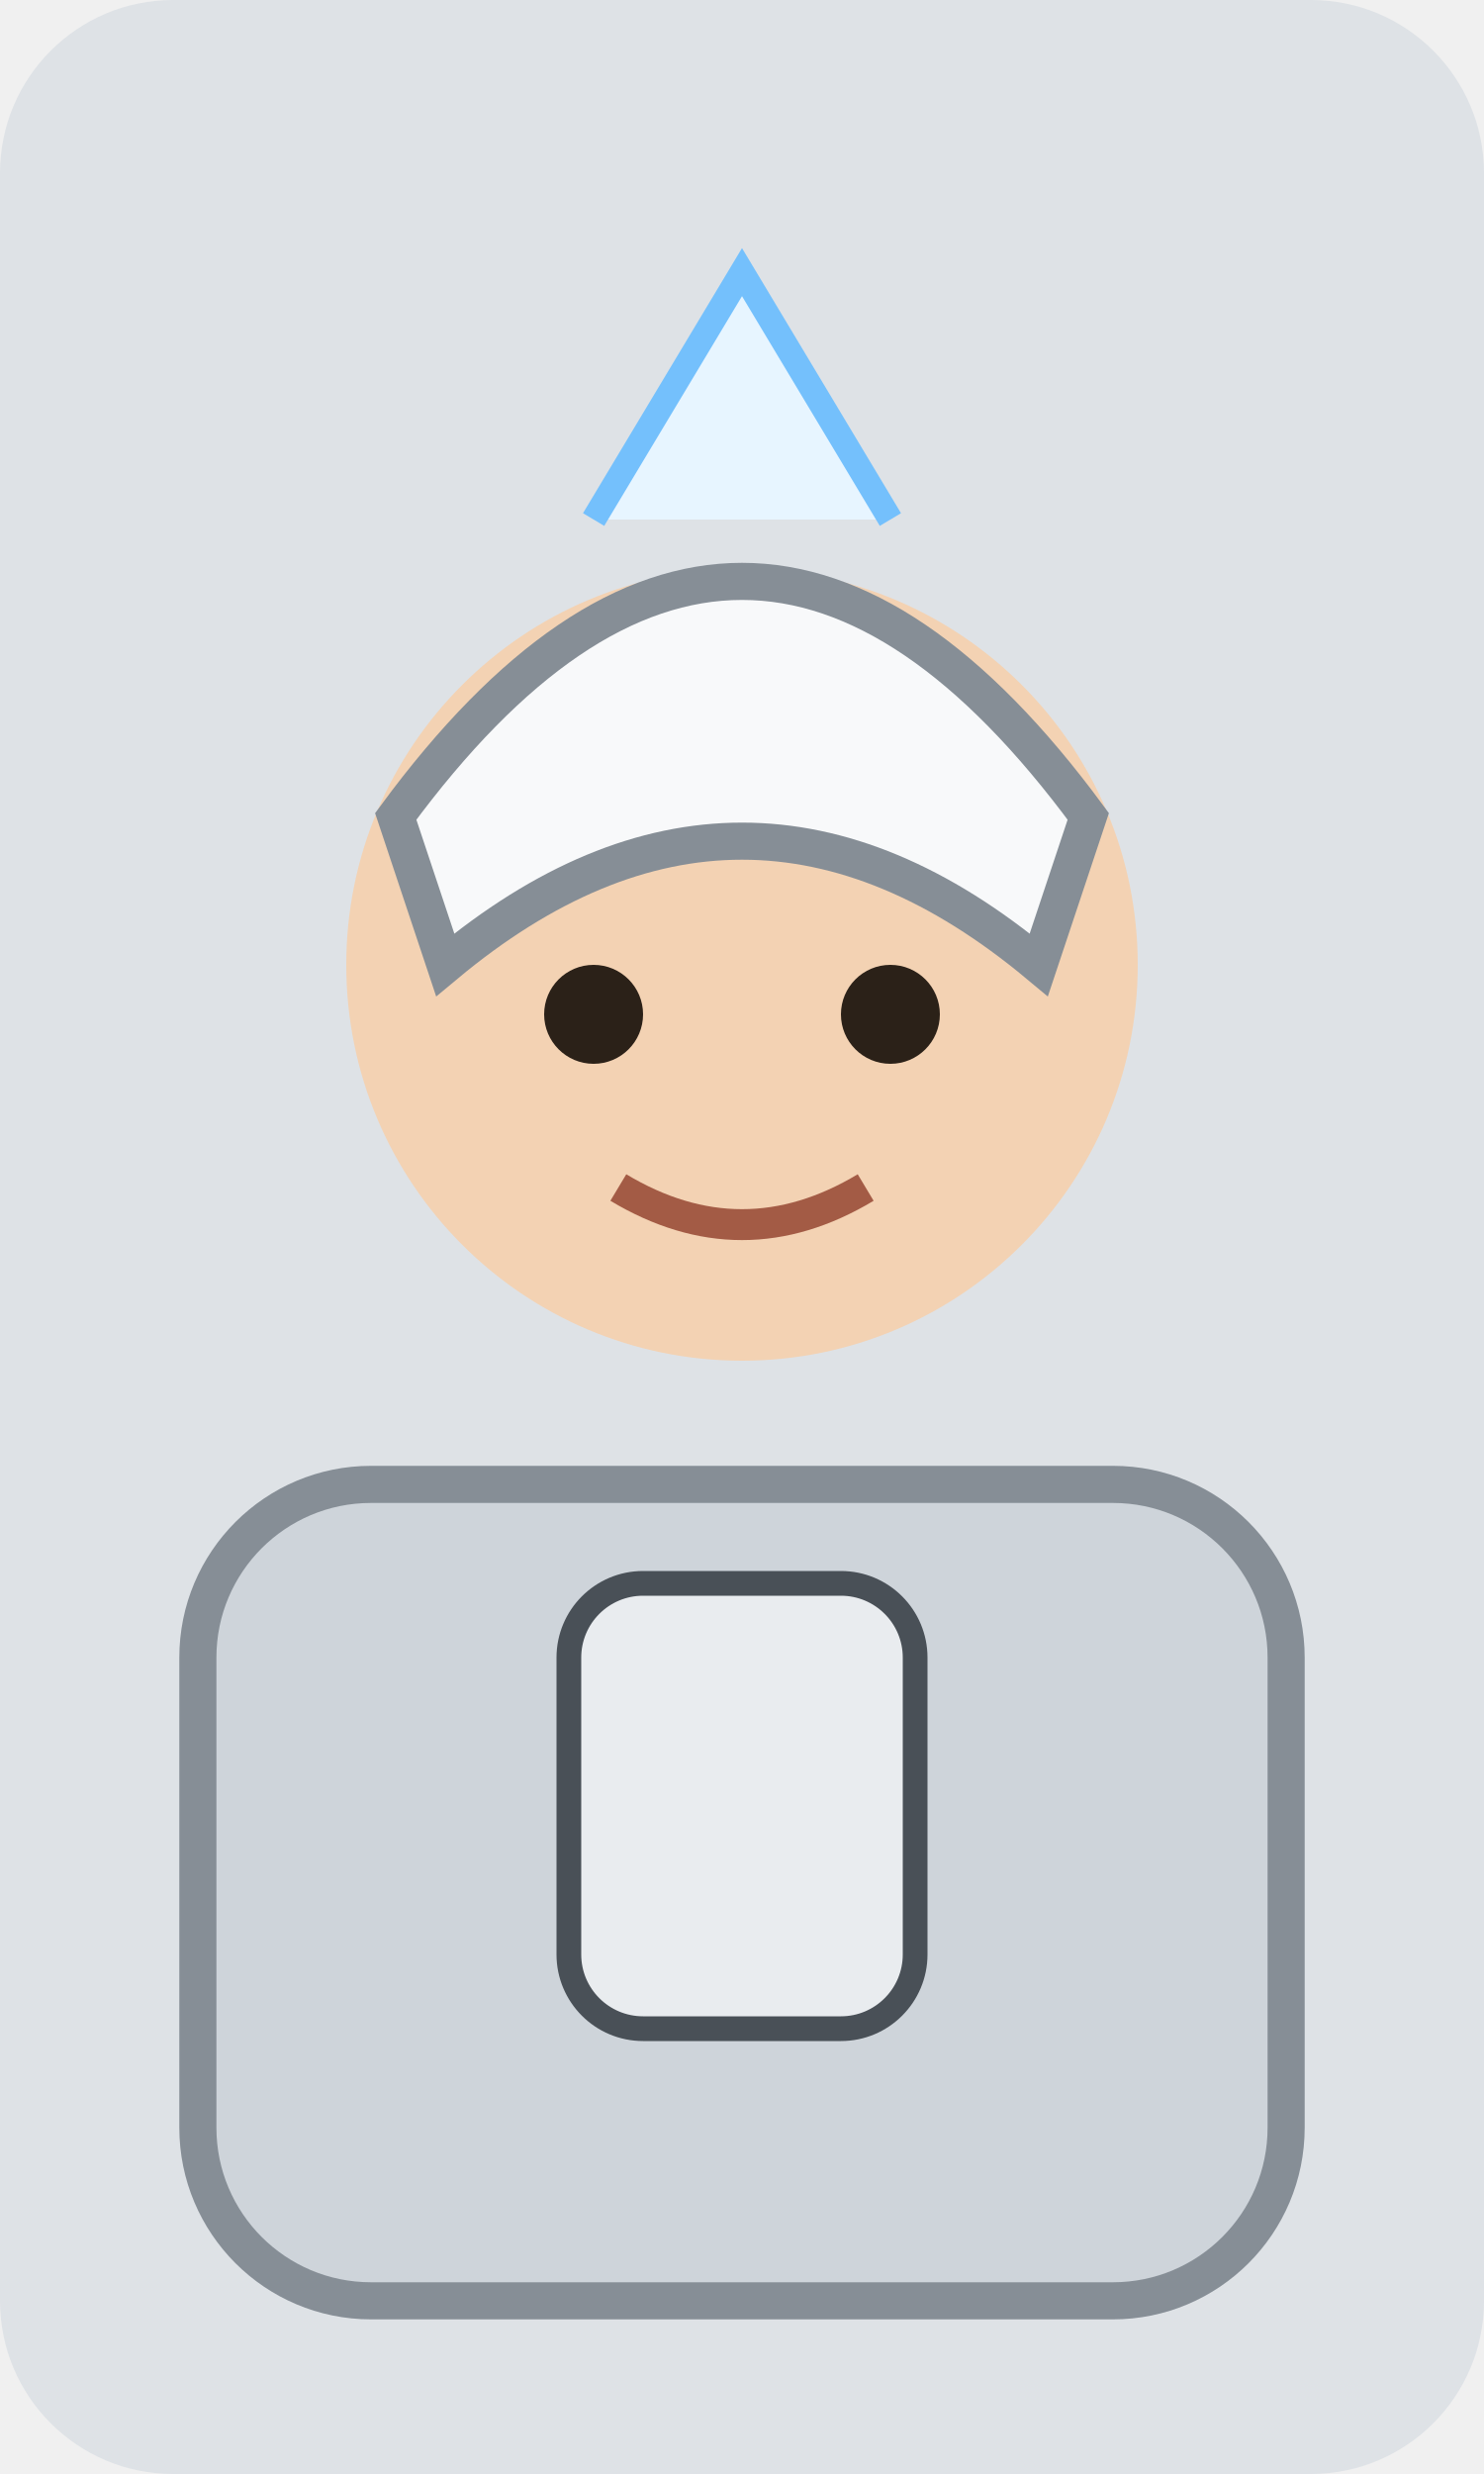
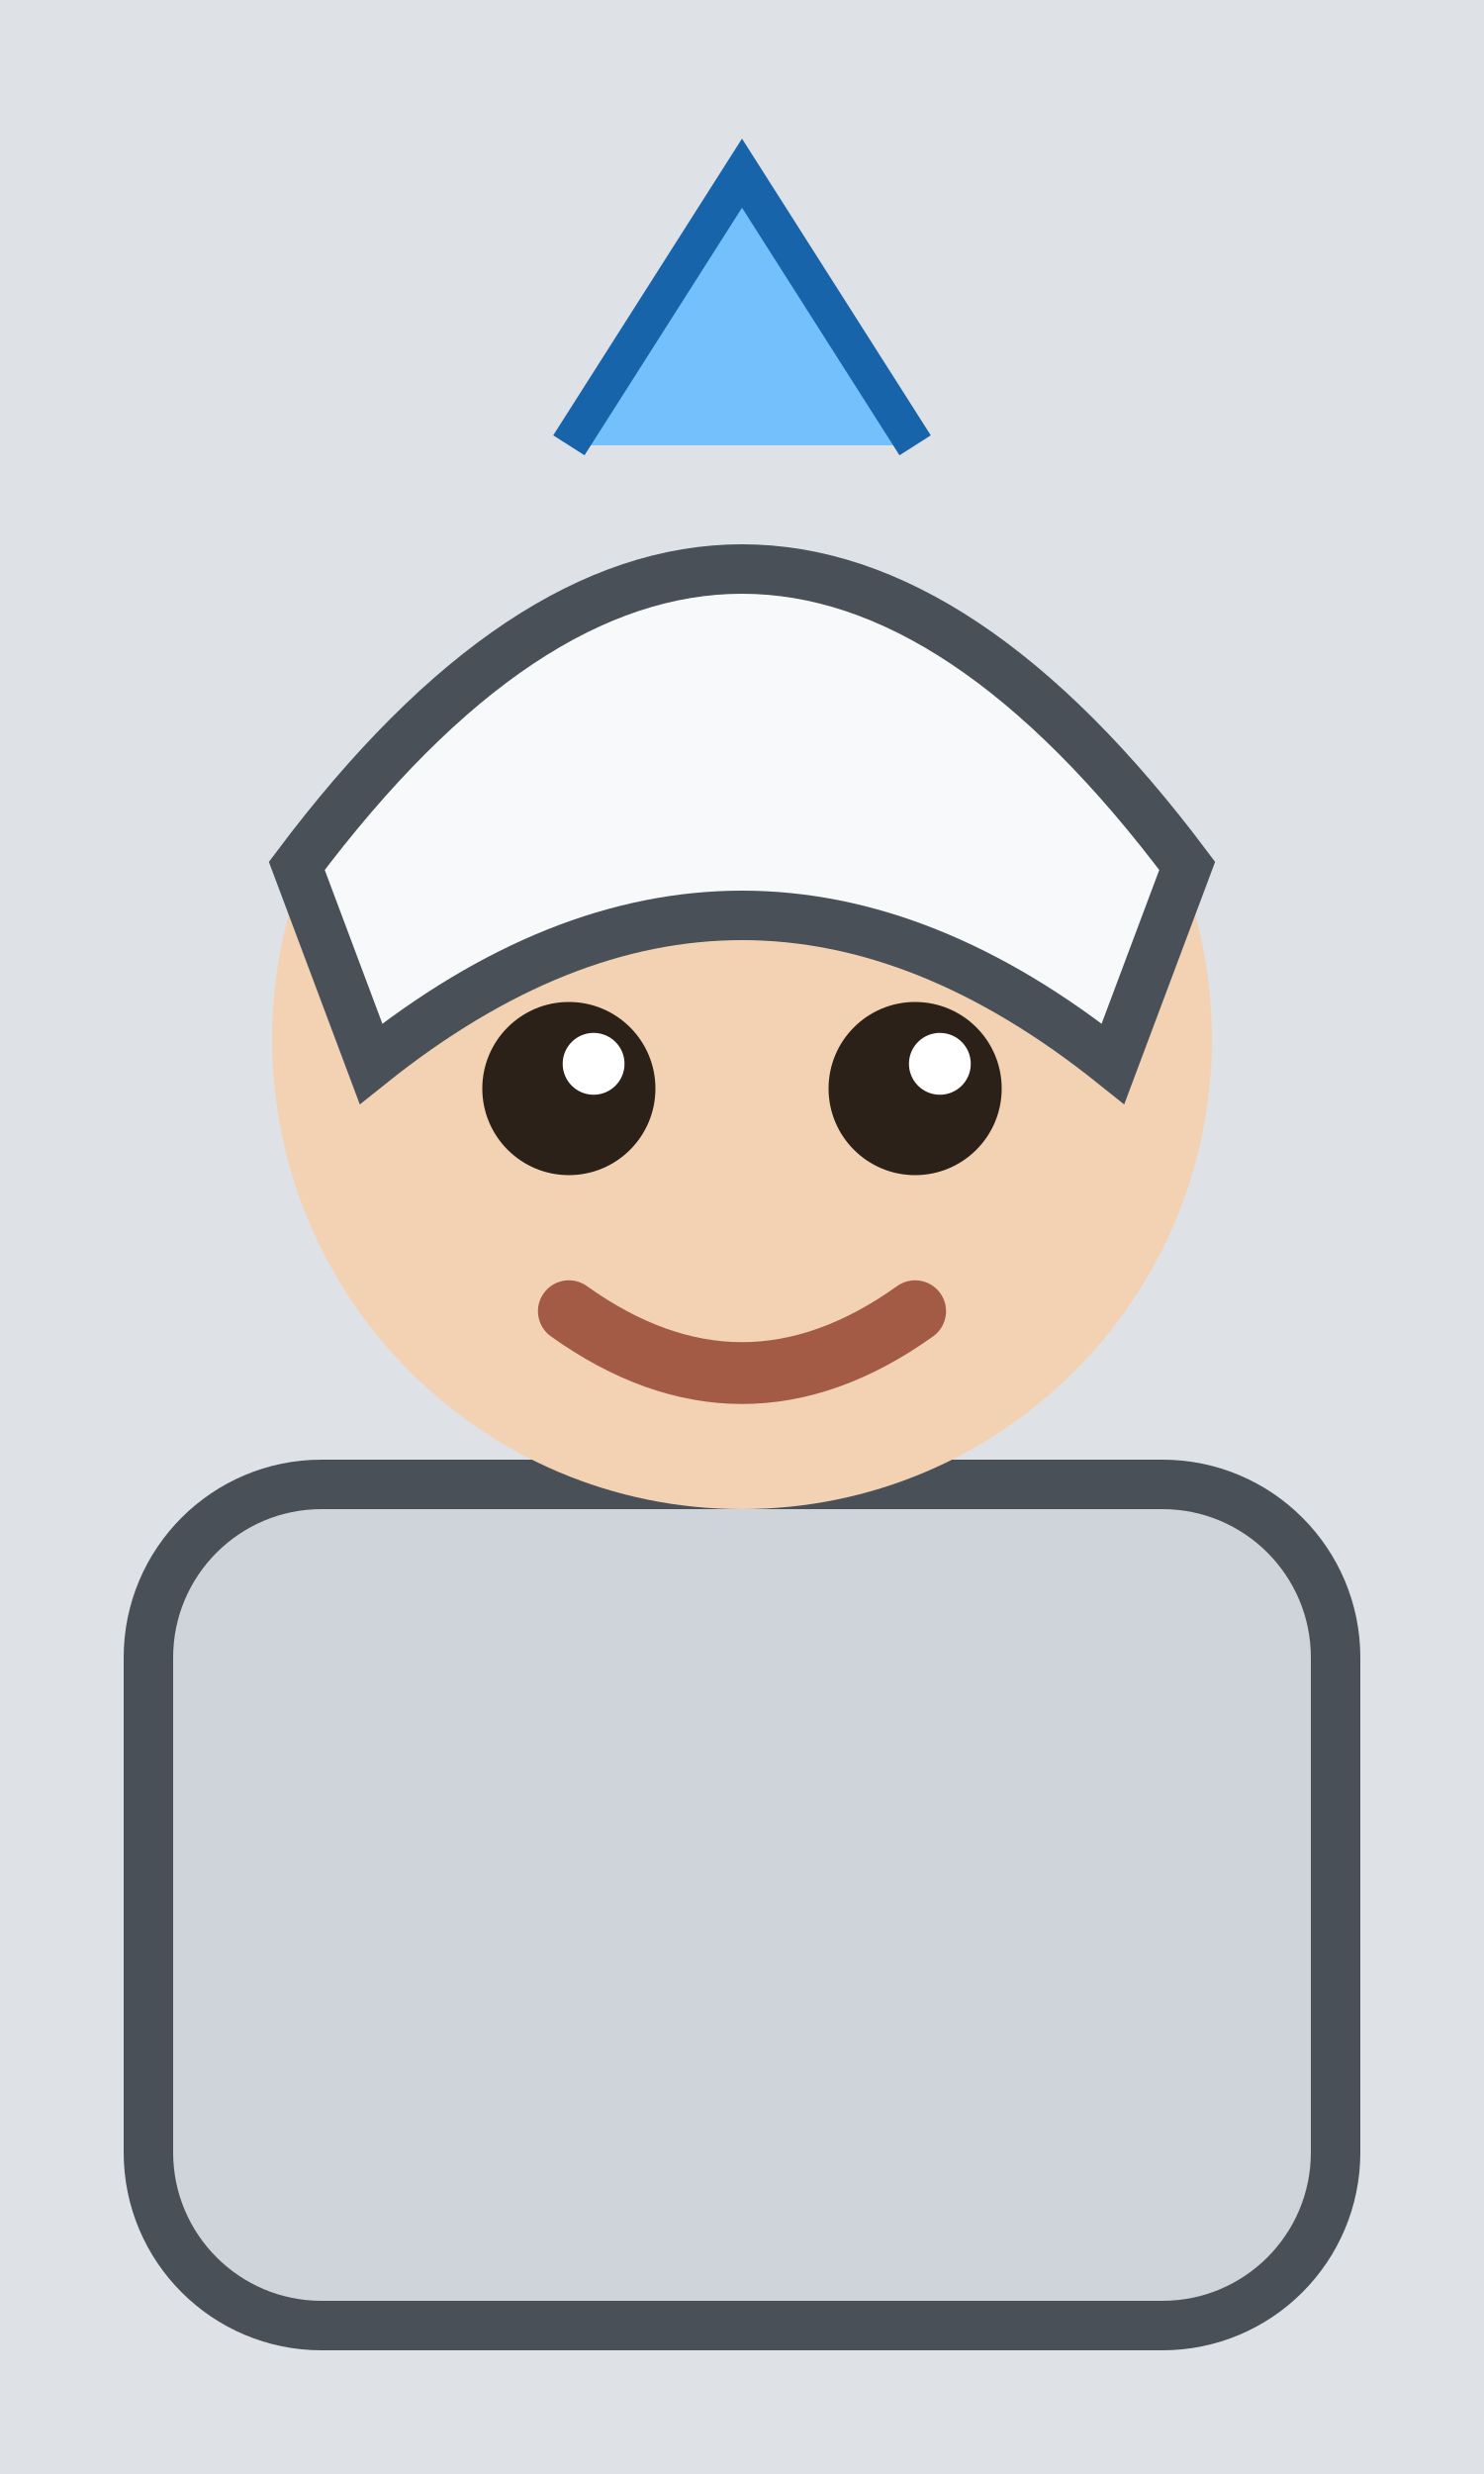
<svg xmlns="http://www.w3.org/2000/svg" viewBox="0 0 120 200">
-   <rect width="120" height="200" rx="14" fill="#dee2e6" />
-   <rect x="16" y="120" width="88" height="66" rx="14" fill="#ced4da" stroke="#868e96" stroke-width="3" />
-   <circle cx="60" cy="78" r="32" fill="#f3d2b3" />
-   <path d="M32 66 Q60 28 88 66 L84 78 Q60 58 36 78Z" fill="#f8f9fa" stroke="#868e96" stroke-width="3" />
-   <path d="M48 42 L60 22 L72 42" fill="#e7f5ff" stroke="#74c0fc" stroke-width="2" />
-   <circle cx="48" cy="82" r="4" fill="#2b2118" />
-   <circle cx="72" cy="82" r="4" fill="#2b2118" />
-   <path d="M50 96 Q60 102 70 96" fill="none" stroke="#a35b45" stroke-width="2.5" />
-   <rect x="46" y="128" width="28" height="36" rx="6" fill="#e9ecef" stroke="#495057" stroke-width="2" />
+   <rect width="120" height="200" fill="#dee2e6" />
+   <rect x="12" y="120" width="96" height="68" rx="14" fill="#ced4da" stroke="#495057" stroke-width="4" />
+   <circle cx="60" cy="84" r="38" fill="#f3d2b3" />
+   <path d="M24 70 Q60 22 96 70 L90 86 Q60 62 30 86Z" fill="#f8f9fa" stroke="#495057" stroke-width="4" />
+   <path d="M46 36 L60 14 L74 36" fill="#74c0fc" stroke="#1864ab" stroke-width="3" />
+   <circle cx="46" cy="88" r="7" fill="#2b2118" />
+   <circle cx="74" cy="88" r="7" fill="#2b2118" />
+   <circle cx="48" cy="86" r="2.5" fill="#fff" />
+   <circle cx="76" cy="86" r="2.5" fill="#fff" />
+   <path d="M46 106 Q60 116 74 106" fill="none" stroke="#a35b45" stroke-width="5" stroke-linecap="round" />
</svg>
